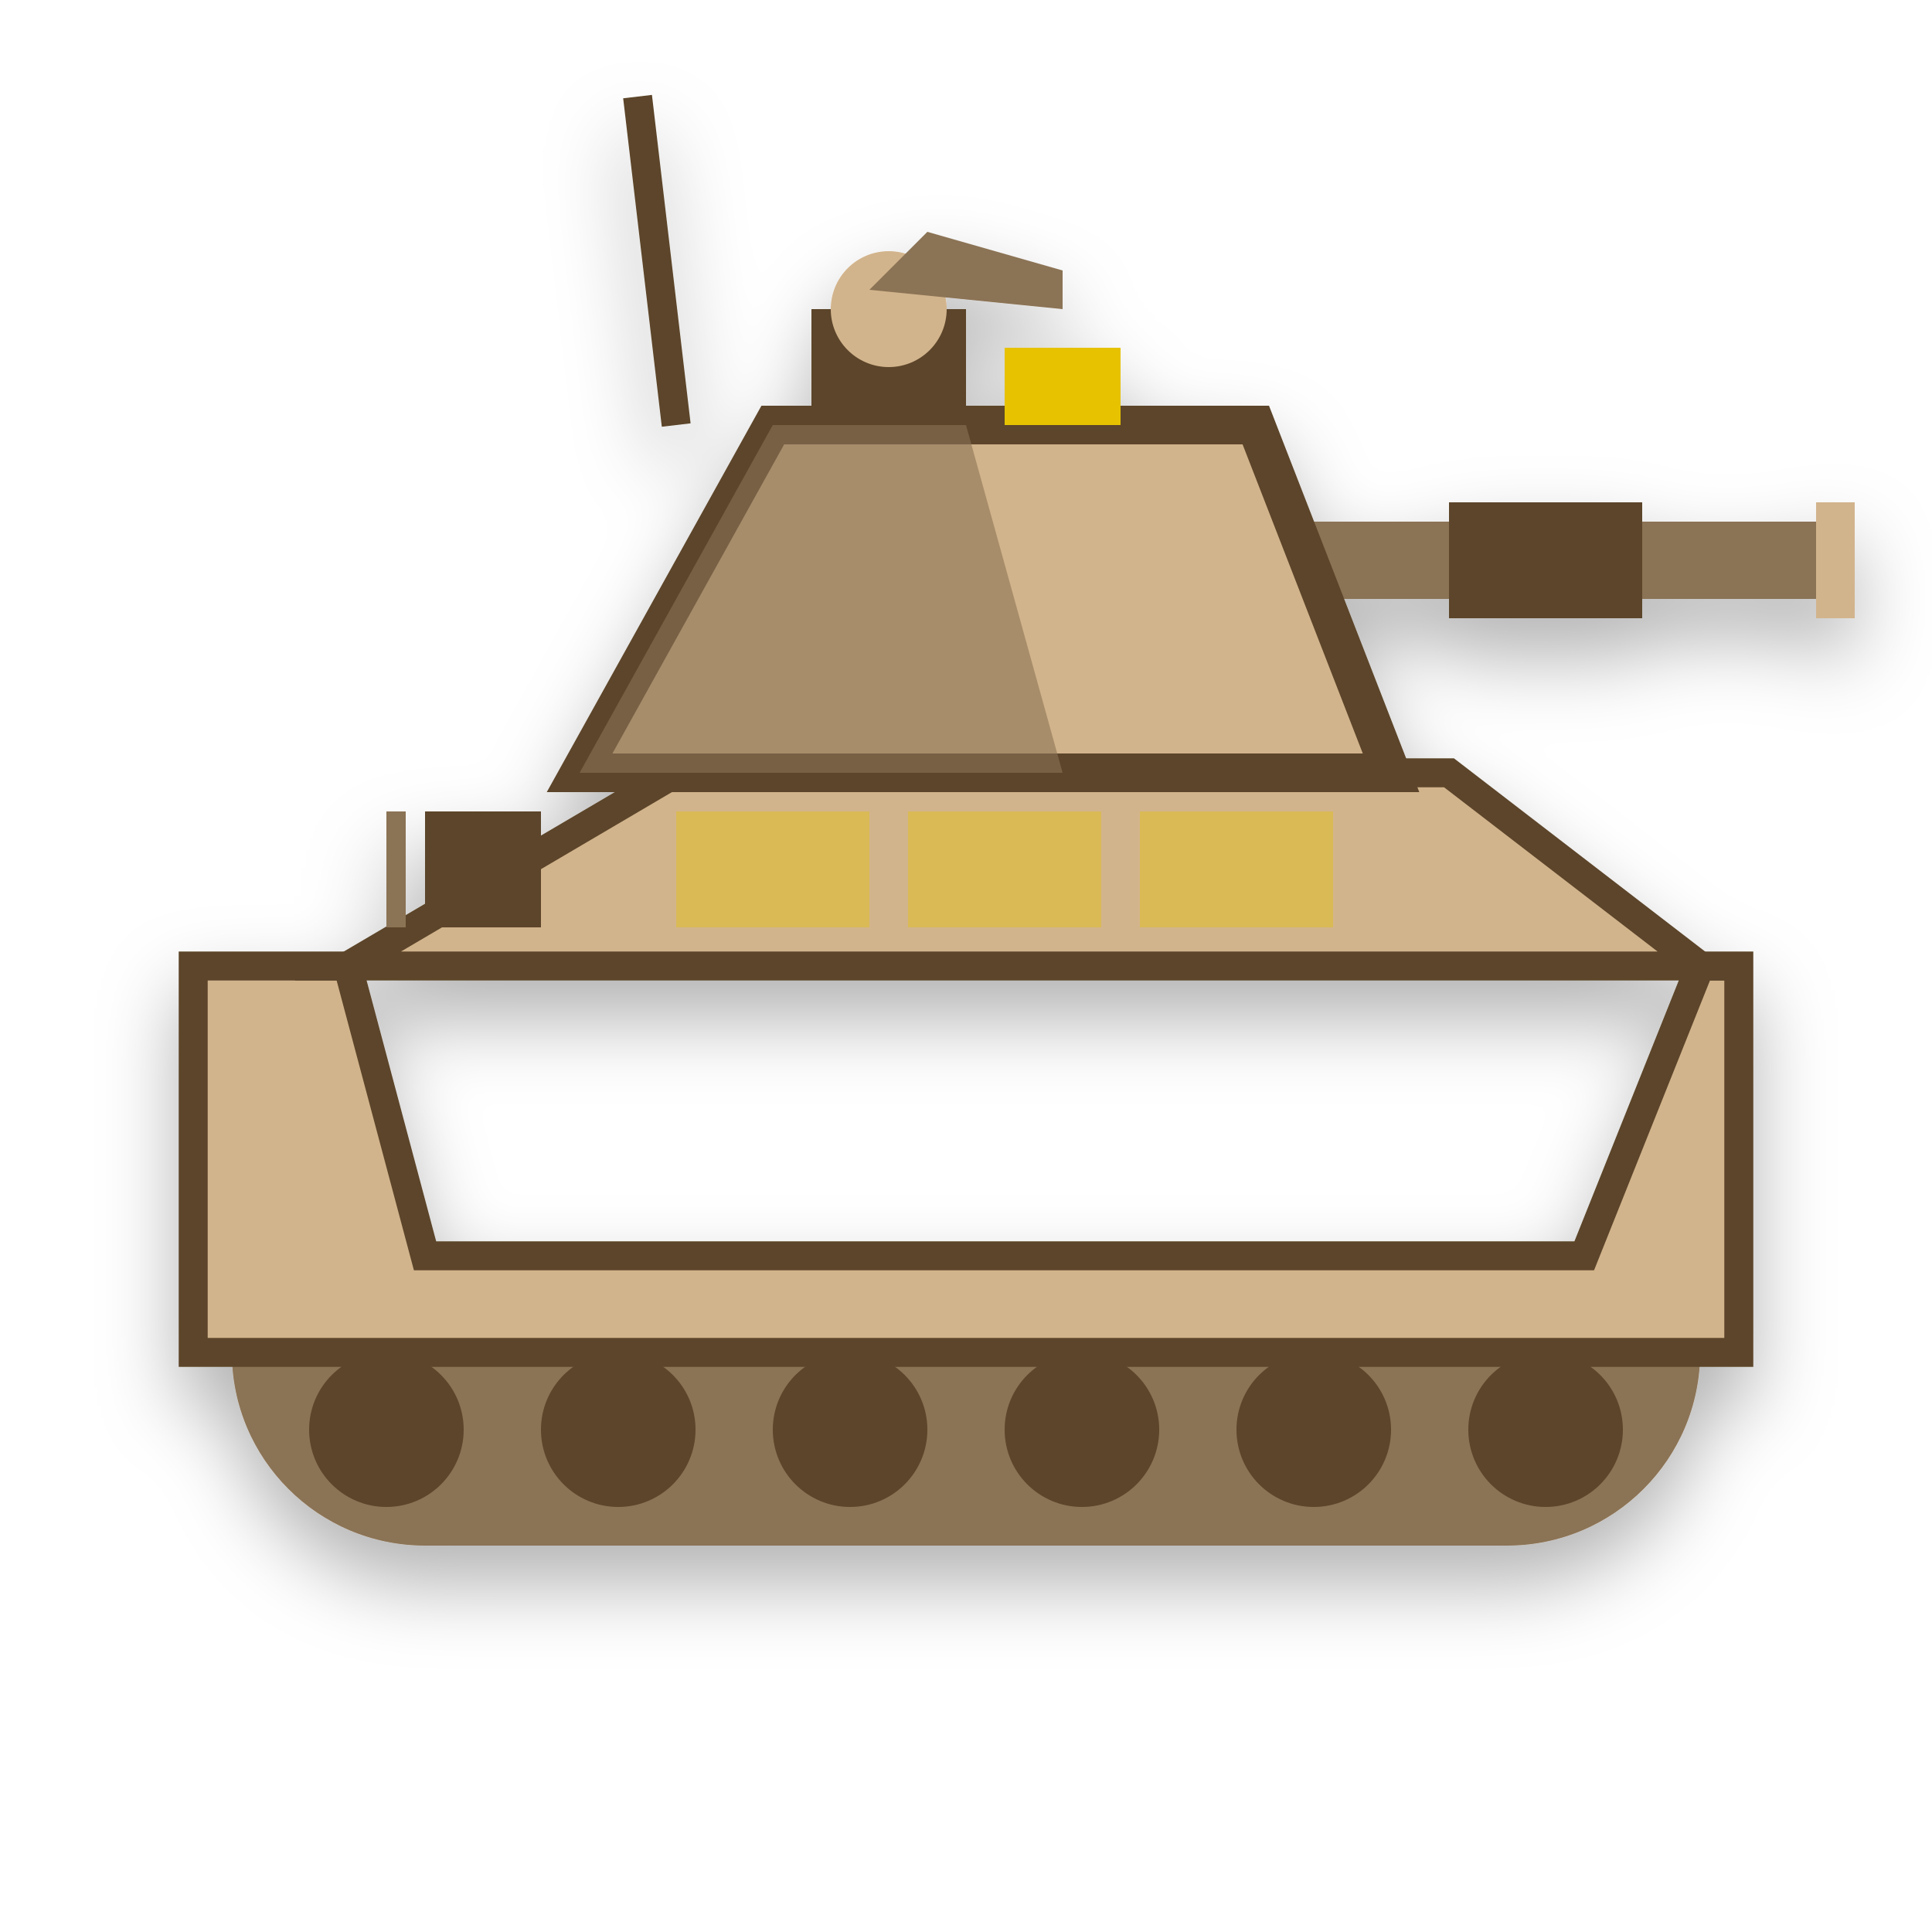
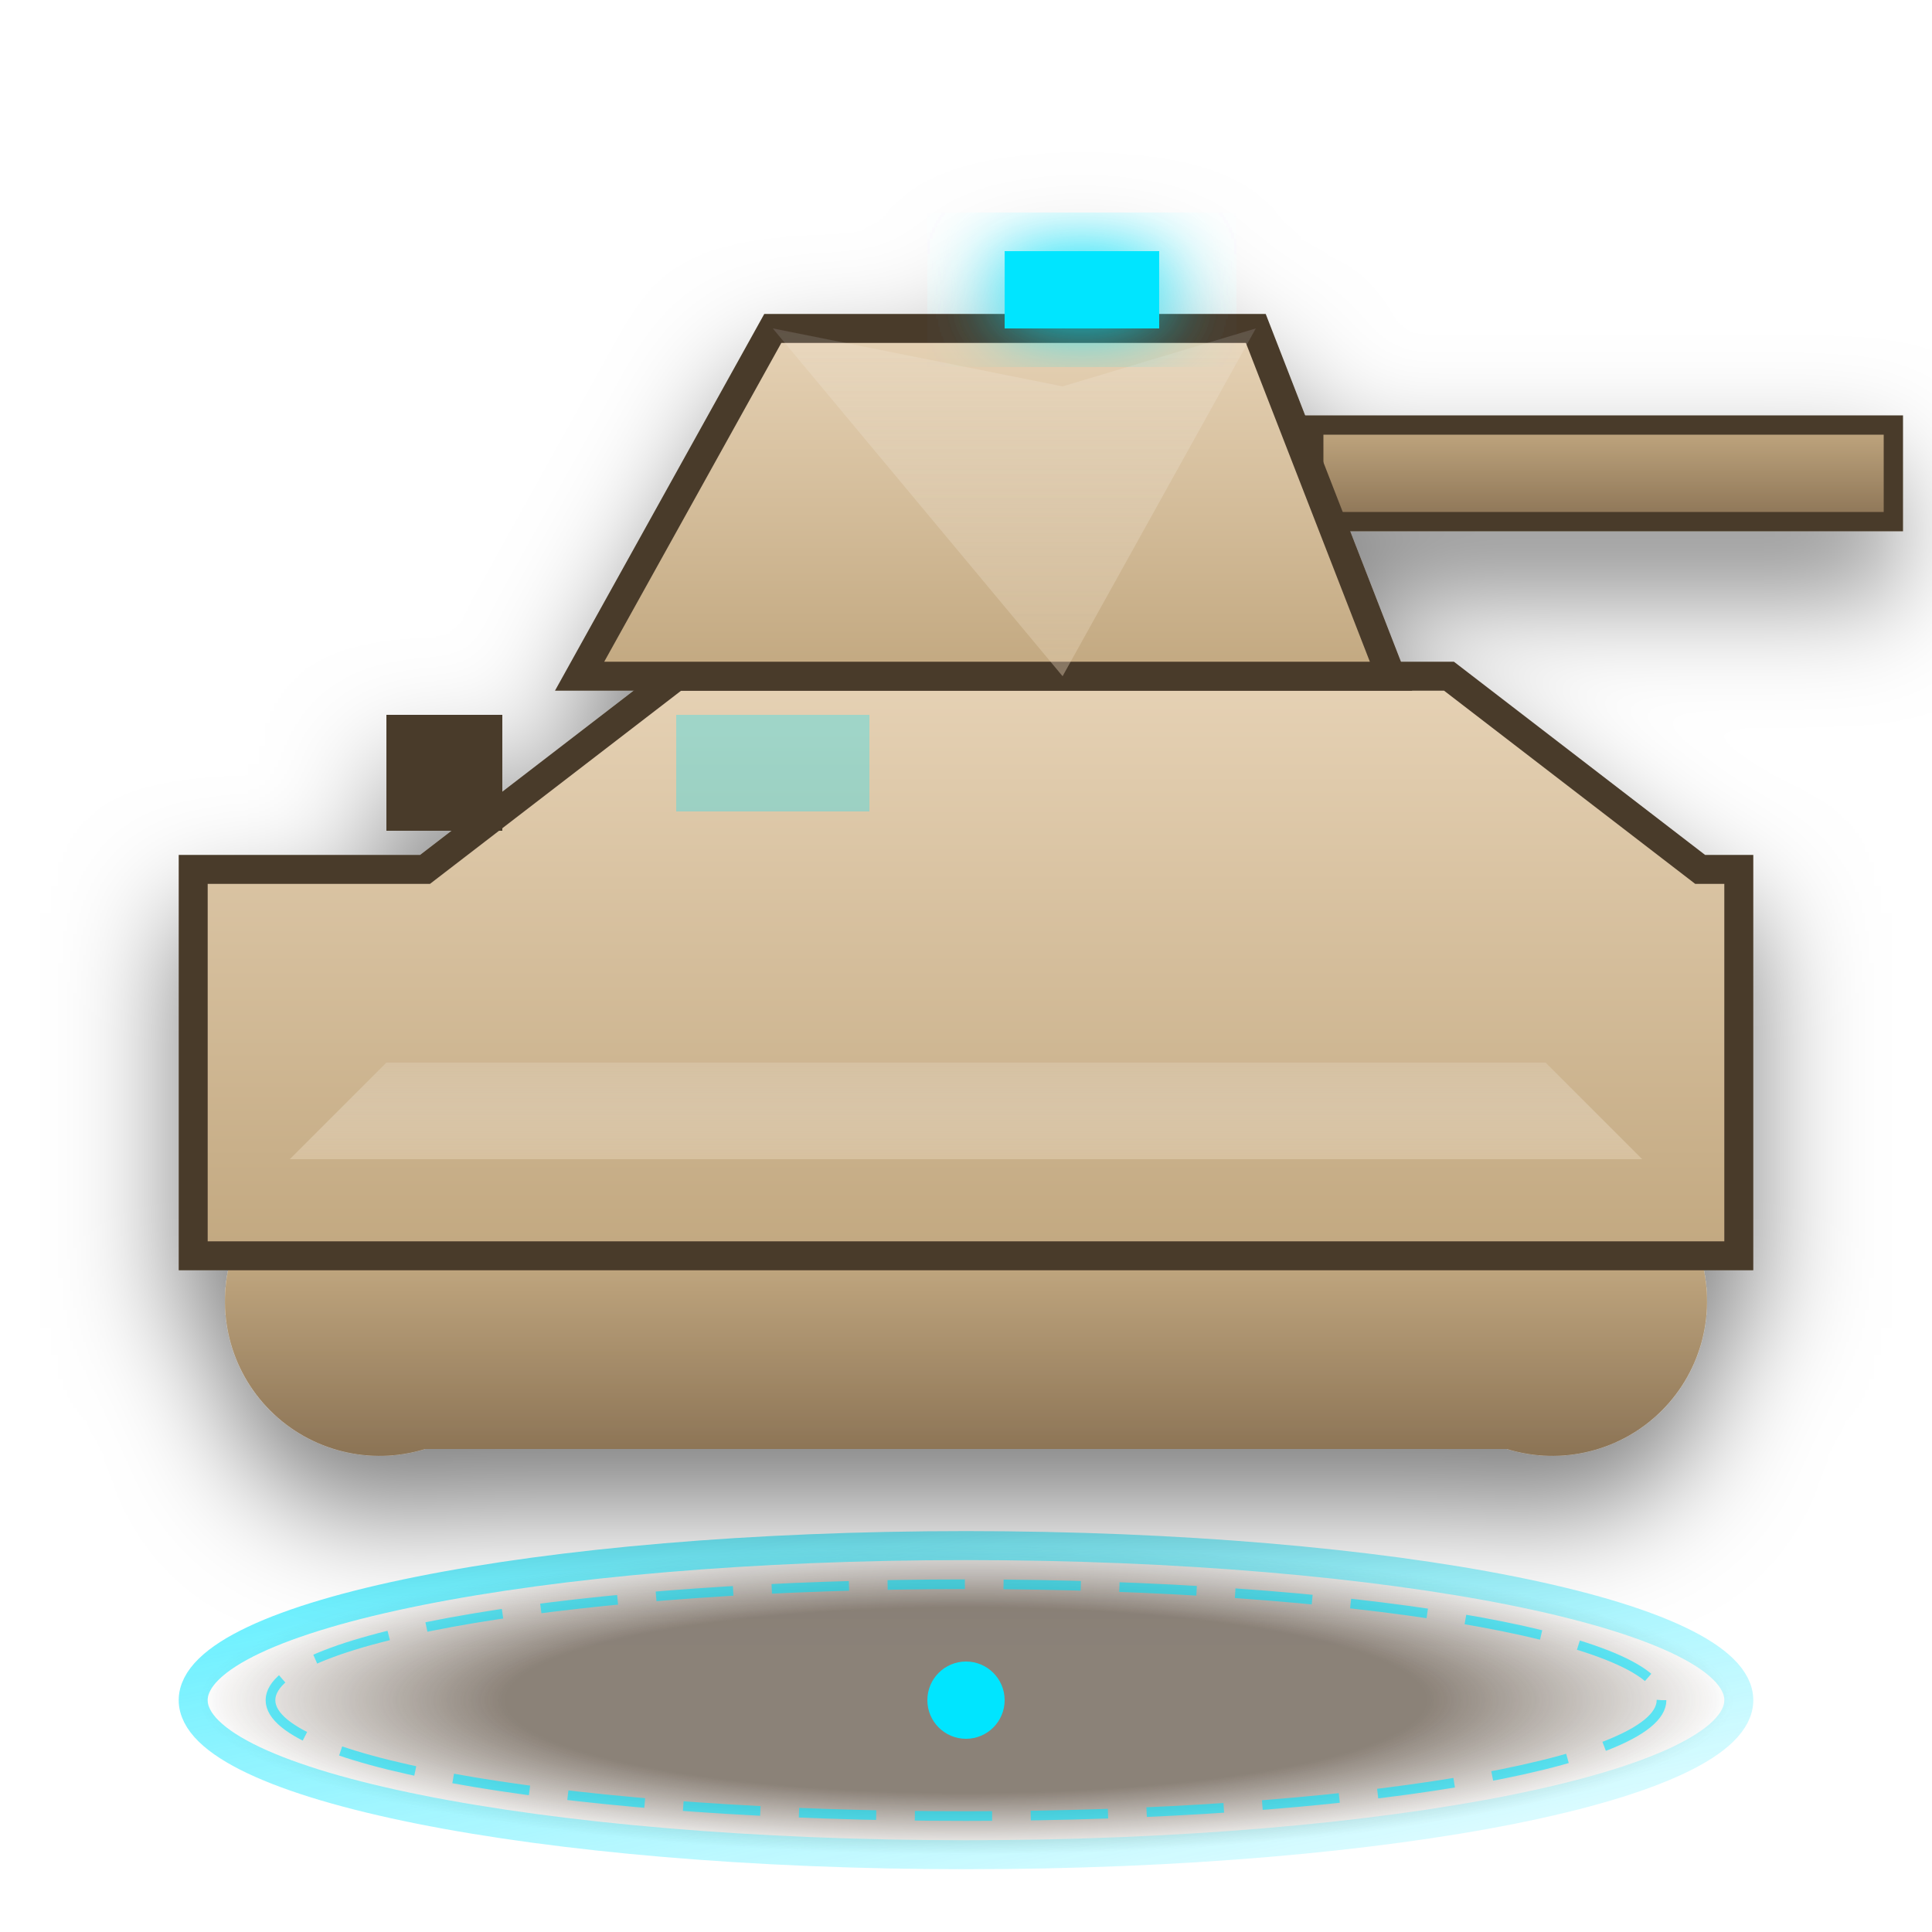
<svg xmlns="http://www.w3.org/2000/svg" viewBox="0 0 100 100">
  <defs>
    <filter id="drop-shadow" x="-20%" y="-20%" width="140%" height="140%">
-       <feDropShadow dx="0" dy="2" stdDeviation="2" flood-color="rgba(0,0,0,0.3)" />
+       <feDropShadow dx="0" dy="3" stdDeviation="3" flood-color="rgba(0,0,0,0.5)" />
    </filter>
+     <filter id="glow" x="-50%" y="-50%" width="200%" height="200%">
+       <feGaussianBlur stdDeviation="2" result="blur" />
+       <feMerge>
+         <feMergeNode in="blur" />
+         <feMergeNode in="SourceGraphic" />
+       </feMerge>
+     </filter>
+     <linearGradient id="mainGrad" x1="0%" y1="0%" x2="0%" y2="100%">
+       <stop offset="0%" stop-color="#e6d2b5" />
+       <stop offset="100%" stop-color="#c2a880" />
+     </linearGradient>
+     <linearGradient id="lightGrad" x1="0%" y1="0%" x2="0%" y2="100%">
+       <stop offset="0%" stop-color="#ffffff" stop-opacity="0.3" />
+       <stop offset="100%" stop-color="#e6d2b5" />
+     </linearGradient>
+     <linearGradient id="darkGrad" x1="0%" y1="0%" x2="0%" y2="100%">
+       <stop offset="0%" stop-color="#c2a880" />
+       <stop offset="100%" stop-color="#8b7355" />
+     </linearGradient>
+     <linearGradient id="accentGrad" x1="0%" y1="0%" x2="100%" y2="100%">
+       <stop offset="0%" stop-color="#00e5ff" stop-opacity="0.8" />
+       <stop offset="100%" stop-color="#00e5ff" stop-opacity="0.1" />
+     </linearGradient>
+     <radialGradient id="baseGrad" cx="50%" cy="50%" r="50%">
+       <stop offset="60%" stop-color="#4a3b2c" stop-opacity="0.8" />
+       <stop offset="100%" stop-color="#4a3b2c" stop-opacity="0" />
+     </radialGradient>
  </defs>
+   <ellipse cx="50" cy="88" rx="40" ry="8" fill="url(#baseGrad)" stroke="url(#accentGrad)" stroke-width="1.5" opacity="0.8" />
+   <ellipse cx="50" cy="88" rx="36" ry="6" fill="none" stroke="#00e5ff" stroke-width="0.5" opacity="0.6" stroke-dasharray="4 2" />
+   <circle cx="50" cy="88" r="2" fill="#00e5ff" />
  <g filter="url(#drop-shadow)">
-     <g>
-       <path d="M 12 70 A 10 10 0 0 0 22 80 L 78 80 A 10 10 0 0 0 88 70 Z" fill="#8b7355" />
-       <circle cx="20" cy="74" r="4" fill="#5c452b" />
-       <circle cx="32" cy="74" r="4" fill="#5c452b" />
-       <circle cx="44" cy="74" r="4" fill="#5c452b" />
-       <circle cx="56" cy="74" r="4" fill="#5c452b" />
-       <circle cx="68" cy="74" r="4" fill="#5c452b" />
-       <circle cx="80" cy="74" r="4" fill="#5c452b" />
-       <polygon points="10,50 18,50 22,65 82,65 88,50 90,50 90,70 10,70" fill="#d2b48c" stroke="#5c452b" stroke-width="1.5" />
-       <polygon points="18,50 35,40 75,40 88,50" fill="#d2b48c" stroke="#5c452b" stroke-width="1.5" />
-       <rect x="35" y="42" width="10" height="6" fill="#e6c200" opacity="0.4" />
-       <rect x="47" y="42" width="10" height="6" fill="#e6c200" opacity="0.4" />
-       <rect x="59" y="42" width="10" height="6" fill="#e6c200" opacity="0.4" />
-       <rect x="68" y="27" width="28" height="4" fill="#8b7355" />
-       <rect x="75" y="26" width="10" height="6" fill="#5c452b" />
-       <rect x="94" y="26" width="2" height="6" fill="#d2b48c" />
-       <polygon points="30,40 40,22 65,22 72,40" fill="#d2b48c" stroke="#5c452b" stroke-width="2" />
-       <polygon points="40,22 50,22 55,40 30,40" fill="#8b7355" opacity="0.6" />
-       <rect x="42" y="16" width="8" height="6" fill="#5c452b" />
-       <circle cx="46" cy="16" r="3" fill="#d2b48c" />
-       <rect x="52" y="18" width="6" height="4" fill="#e6c200" />
-       <line x1="35" y1="22" x2="33" y2="5" stroke="#5c452b" stroke-width="1.5" />
-       <polygon points="45,15 48,12 55,14 55,16" fill="#8b7355" />
-       <rect x="22" y="42" width="6" height="6" fill="#5c452b" />
-       <rect x="20" y="42" width="1" height="6" fill="#8b7355" />
+     <g transform="translate(0,-5)">
+       <path d="M 12 70 A 8 8 0 0 0 22 80 L 78 80 A 8 8 0 0 0 88 70 Z" fill="url(#darkGrad)" />
+       <polygon points="10,50 22,50 35,40 75,40 88,50 90,50 90,70 10,70" fill="url(#mainGrad)" stroke="#4a3b2c" stroke-width="1.5" />
+       <polygon points="20,60 80,60 85,65 15,65" fill="url(#lightGrad)" opacity="0.5" />
+       <rect x="35" y="42" width="10" height="5" fill="#00e5ff" opacity="0.3" />
+       <rect x="68" y="27" width="30" height="5" fill="url(#darkGrad)" stroke="#4a3b2c" stroke-width="1" />
+       <polygon points="30,40 40,22 65,22 72,40" fill="url(#mainGrad)" stroke="#4a3b2c" stroke-width="1.5" />
+       <polygon points="40,22 55,25 65,22 55,40" fill="url(#lightGrad)" opacity="0.4" />
+       <rect x="52" y="18" width="8" height="4" fill="#00e5ff" filter="url(#glow)" />
+       <rect x="20" y="42" width="6" height="6" fill="#4a3b2c" />
    </g>
  </g>
</svg>
